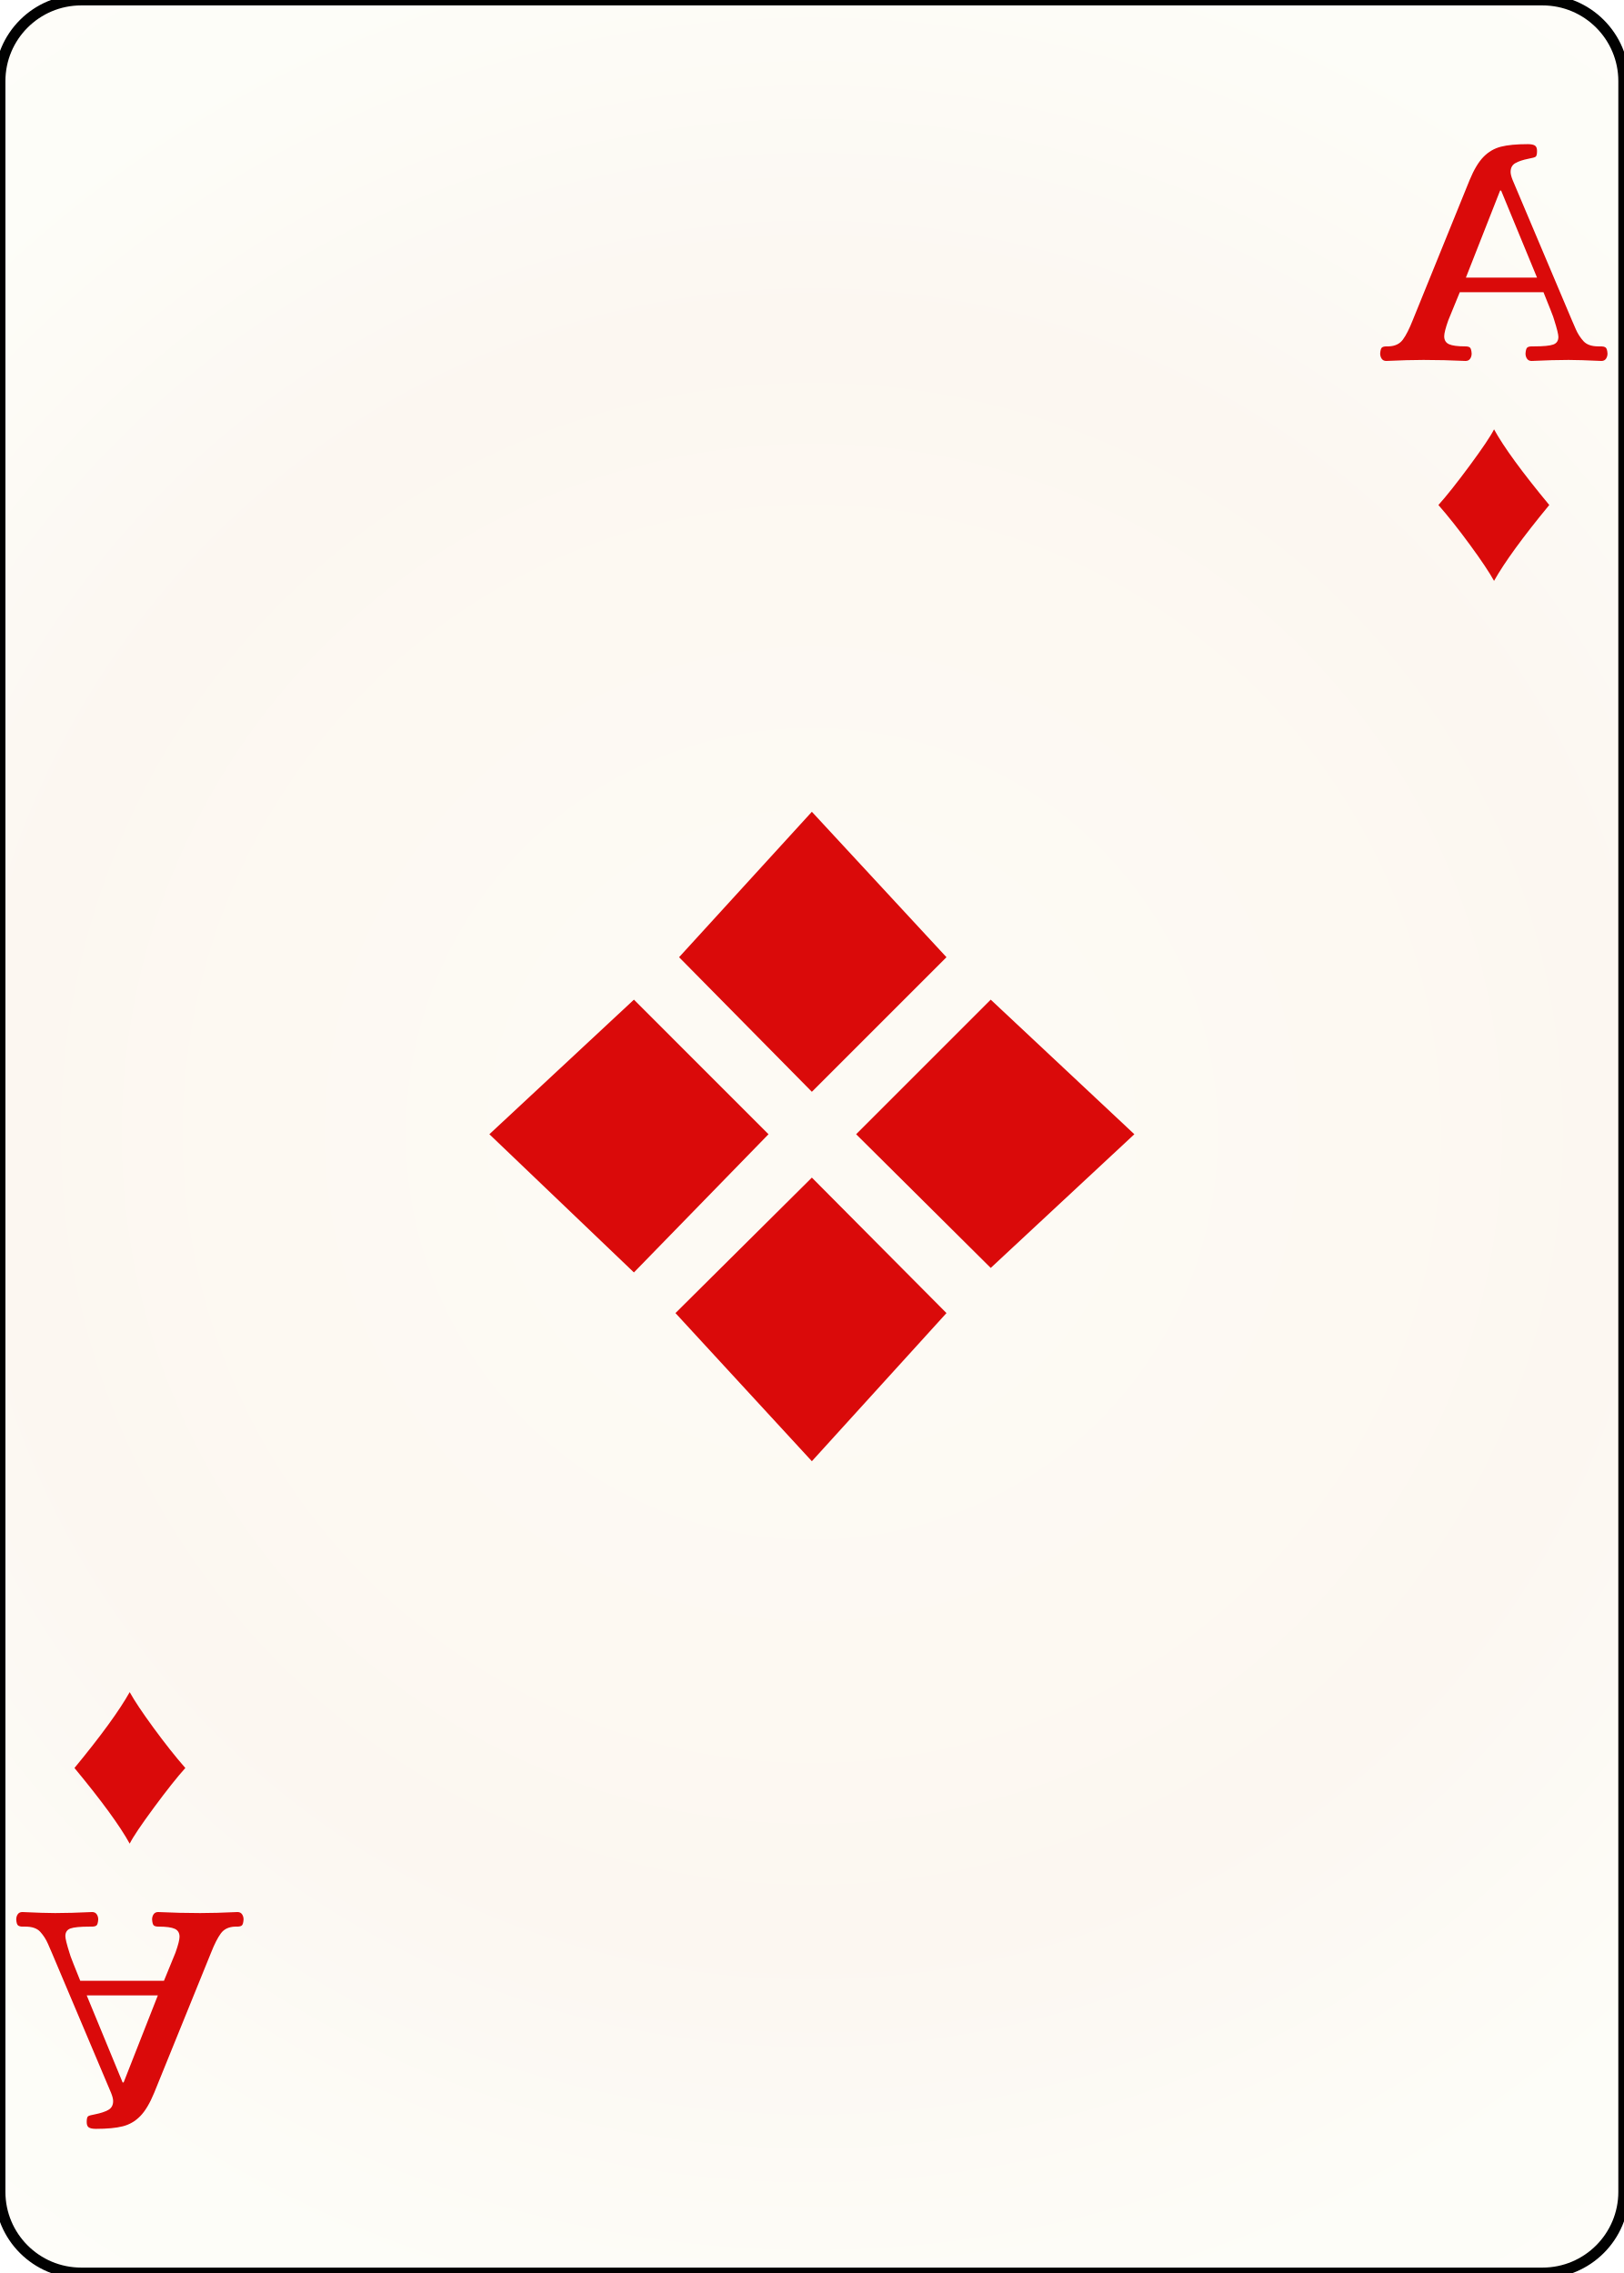
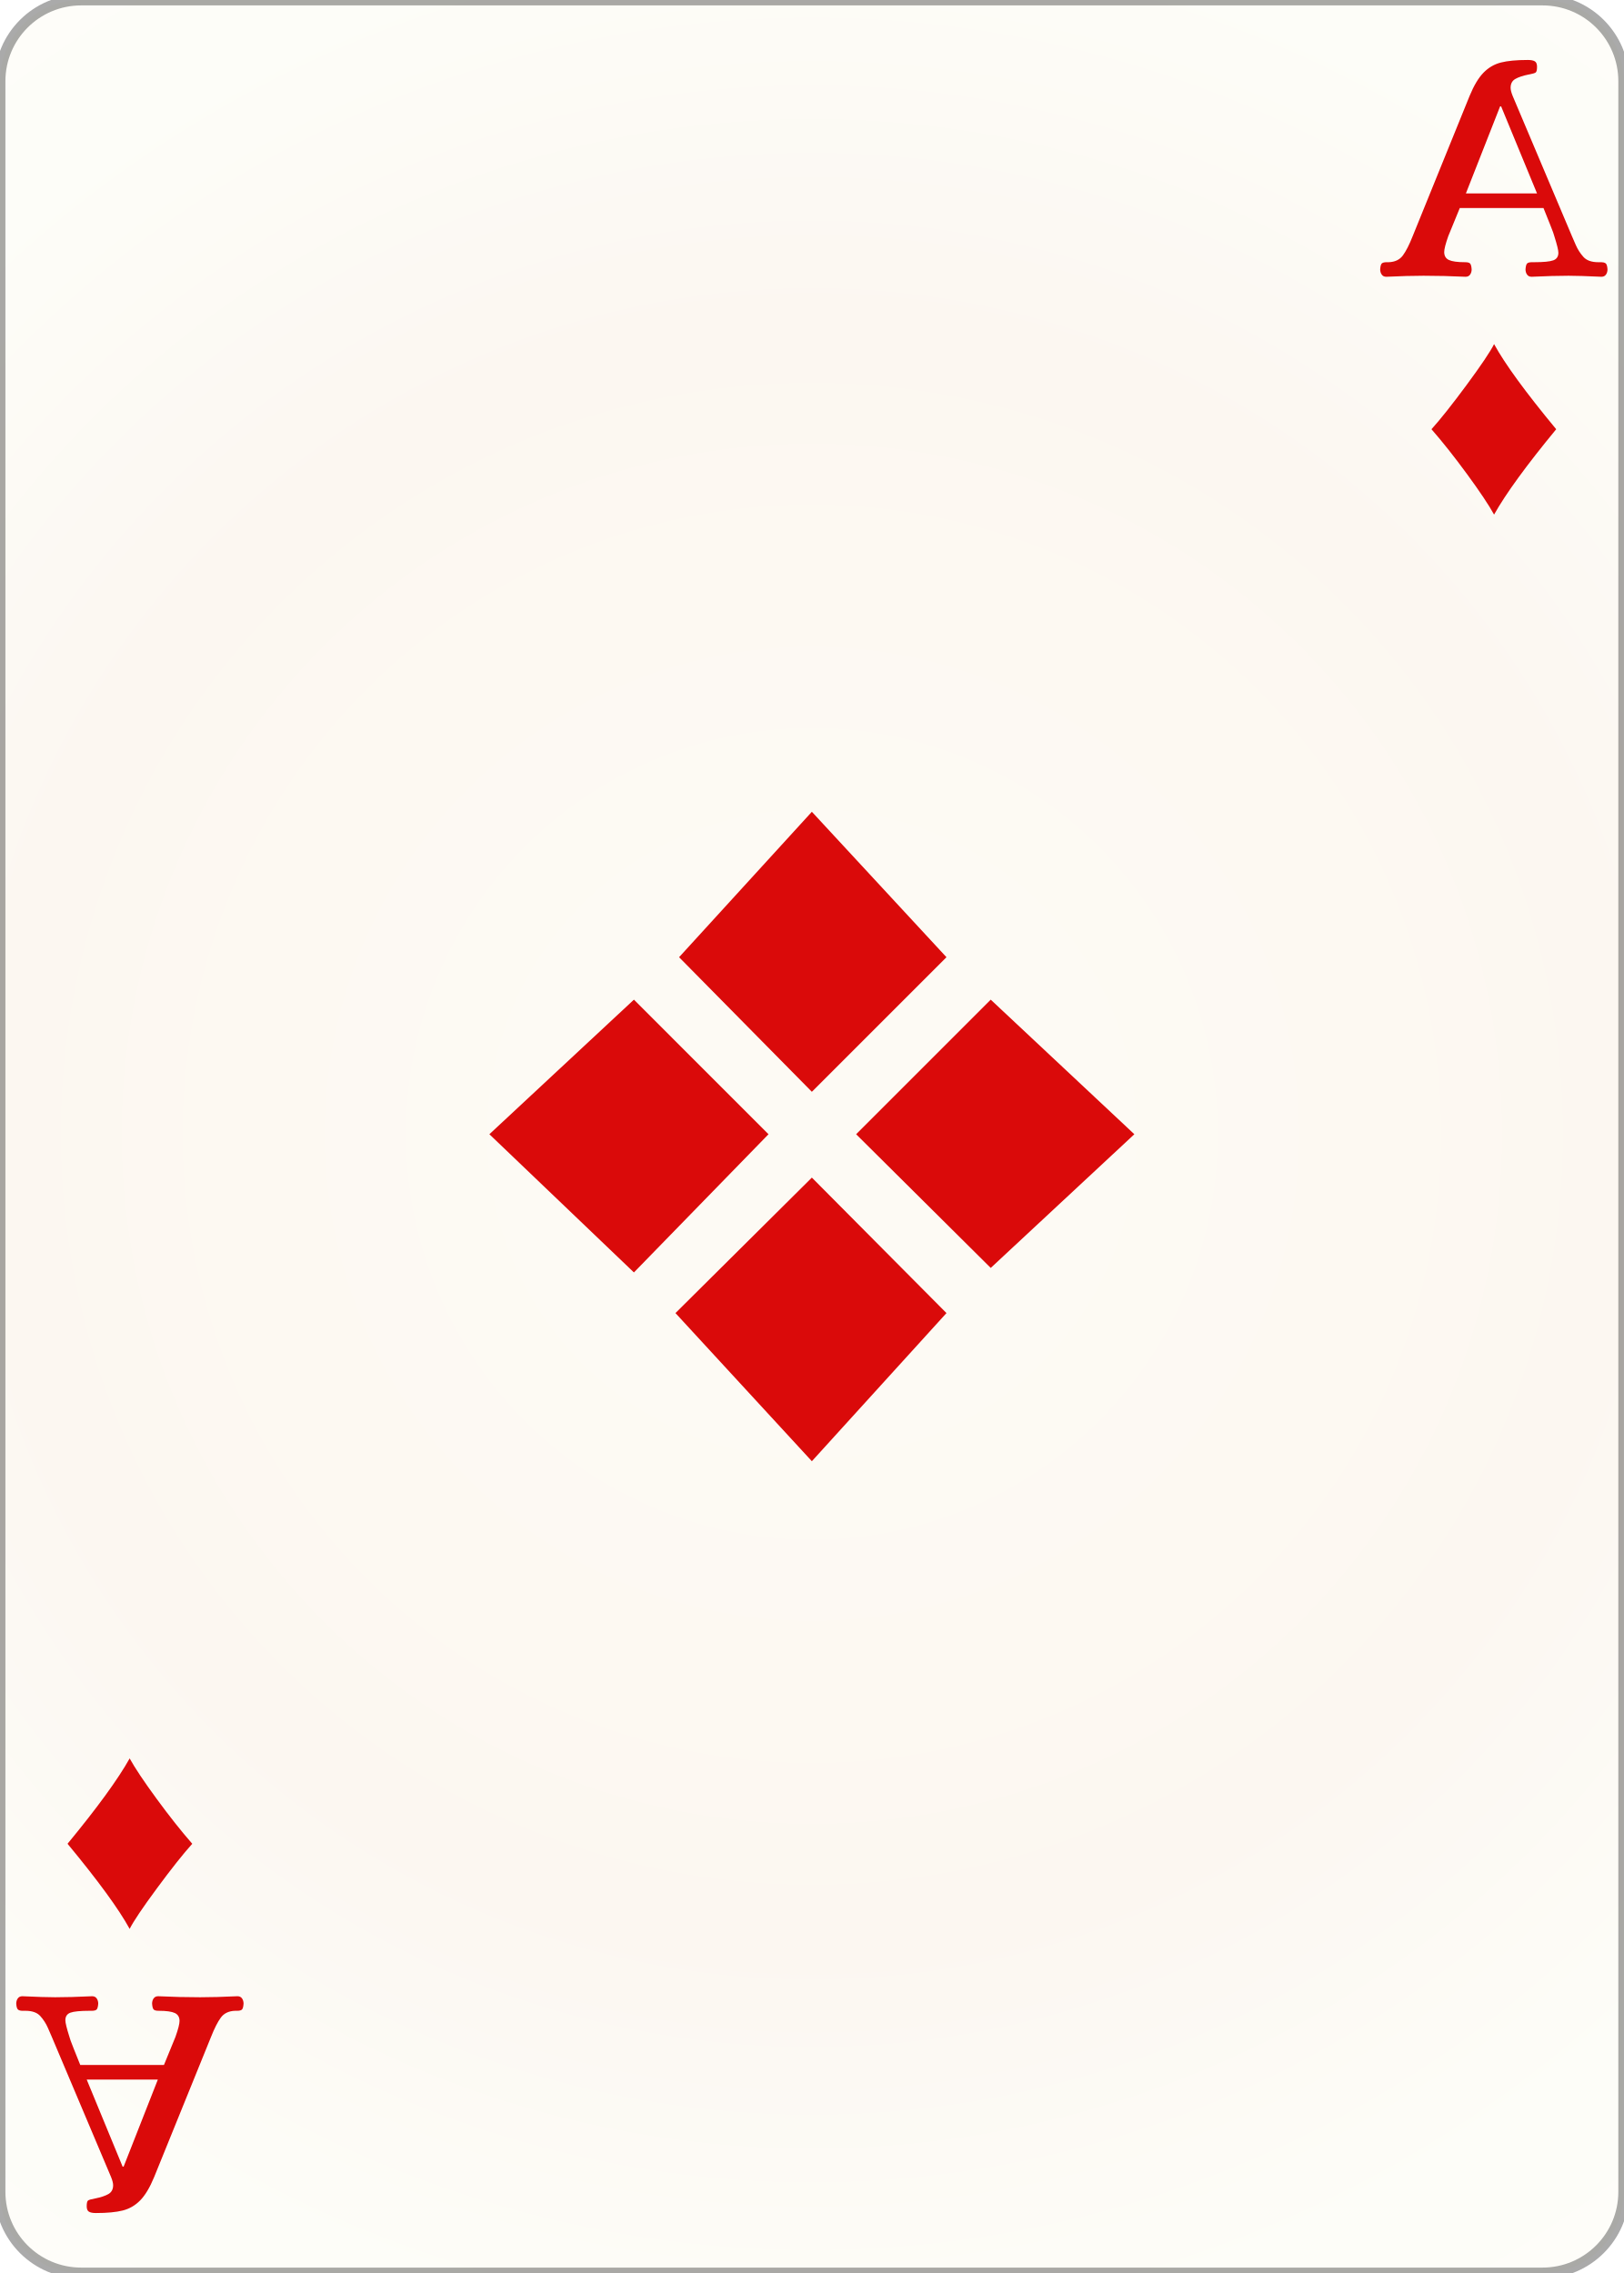
<svg width="150" height="210" id="card-webdiamond1">
  <radialGradient id="card-webwhitegradient" cx="75.0" cy="105.0" r="150" gradientTransform="matrix(1 0 0 1 0 -.25)" gradientUnits="userSpaceOnUse">
    <stop stop-color="#FDFAF4" offset=".15" />
    <stop stop-color="#FDF9F2" offset=".35" />
    <stop stop-color="#FCF7F1" offset=".5" />
    <stop stop-color="#FDFDF8" offset=".75" />
    <stop stop-color="#FFFDFA" offset="1" />
  </radialGradient>
-   <rect x="0" y="0" rx="7.5" ry="7.5" width="150" height="210.0" stroke="#010101" fill="url(#card-webwhitegradient)" />
+   <rect x="0" y="0" rx="7.5" ry="7.5" width="150" height="210.0" stroke="rgba(1,1,1,0.333)" fill="url(#card-webwhitegradient)" />
  <path d="M75.0 75.0L62.733 88.435L75.0 100.869L87.434 88.435ZM45.209 104.791L58.561 117.559L70.994 104.791L58.561 92.357ZM75.0 135.0L87.434 121.314L75.0 108.797L62.399 121.314ZM104.791 104.791L91.523 92.357L79.089 104.791L91.523 117.142Z" fill="#da0a0a" />
-   <path d="M148.359 33.145Q148.5 32.941 148.5 32.66Q148.469 32.19 148.312 32.096T147.937 32.002H147.655Q146.716 32.002 146.278 31.517T145.574 30.422T145.214 29.593L139.737 16.636Q139.549 16.166 139.549 15.885Q139.549 15.321 139.987 15.071T141.208 14.664Q141.74 14.57 141.865 14.476T141.99 13.944Q141.99 13.569 141.787 13.444T141.145 13.318Q139.58 13.318 138.657 13.553T137.045 14.492T135.762 16.636L130.504 29.593Q130.035 30.782 129.597 31.377T128.282 32.002H128.095Q127.782 32.002 127.656 32.112T127.5 32.66Q127.5 32.941 127.641 33.145T128.063 33.348Q130.066 33.254 131.506 33.254Q133.384 33.254 135.387 33.348Q135.668 33.348 135.809 33.145T135.95 32.66Q135.919 32.222 135.794 32.112T135.355 32.002Q134.291 32.002 133.853 31.799T133.415 31.064Q133.415 30.657 133.791 29.593L134.855 26.995H142.585Q143.367 28.935 143.477 29.248T143.586 29.593Q143.962 30.782 143.962 31.126Q143.962 31.658 143.493 31.83T141.709 32.002H141.521Q141.208 32.002 141.083 32.112T140.926 32.66Q140.926 32.941 141.067 33.145T141.49 33.348Q143.493 33.254 144.901 33.254Q145.902 33.254 147.937 33.348Q148.218 33.348 148.359 33.145ZM141.99 25.649H135.418L138.579 17.606H138.673Z" fill="#da0a0a" />
-   <path d="M138.019 39.667C137.708 40.29 136.955 41.409 135.761 43.026C134.567 44.642 133.606 45.852 132.879 46.657C133.788 47.695 134.765 48.929 135.809 50.356C136.854 51.784 137.591 52.888 138.019 53.667C138.98 51.953 140.681 49.617 143.121 46.657C140.616 43.632 138.915 41.302 138.019 39.667Z" fill="#da0a0a" />
-   <path d="M1.641 176.855Q1.5 177.059 1.5 177.34Q1.531 177.81 1.688 177.904T2.063 177.998H2.345Q3.284 177.998 3.722 178.483T4.426 179.578T4.786 180.407L10.263 193.364Q10.451 193.834 10.451 194.115Q10.451 194.679 10.013 194.929T8.792 195.336Q8.26 195.43 8.135 195.524T8.01 196.056Q8.01 196.431 8.213 196.556T8.855 196.682Q10.42 196.682 11.343 196.447T12.955 195.508T14.238 193.364L19.496 180.407Q19.965 179.218 20.403 178.623T21.718 177.998H21.905Q22.218 177.998 22.344 177.888T22.5 177.34Q22.5 177.059 22.359 176.855T21.937 176.652Q19.934 176.746 18.494 176.746Q16.616 176.746 14.613 176.652Q14.332 176.652 14.191 176.855T14.05 177.34Q14.081 177.778 14.206 177.888T14.645 177.998Q15.709 177.998 16.147 178.201T16.585 178.936Q16.585 179.343 16.209 180.407L15.145 183.005H7.415Q6.633 181.065 6.523 180.752T6.414 180.407Q6.038 179.218 6.038 178.874Q6.038 178.342 6.507 178.17T8.291 177.998H8.479Q8.792 177.998 8.917 177.888T9.074 177.34Q9.074 177.059 8.933 176.855T8.51 176.652Q6.507 176.746 5.099 176.746Q4.098 176.746 2.063 176.652Q1.782 176.652 1.641 176.855ZM8.01 184.351H14.582L11.421 192.394H11.327Z" fill="#da0a0a" />
-   <path d="M11.981 170.333C12.292 169.71 13.045 168.591 14.239 166.974C15.433 165.358 16.394 164.148 17.121 163.343C16.212 162.305 15.235 161.071 14.191 159.644C13.146 158.216 12.409 157.112 11.981 156.333C11.02 158.047 9.319 160.383 6.879 163.343C9.384 166.368 11.085 168.698 11.981 170.333Z" fill="#da0a0a" />
+   <path d="M148.359 25.367Q148.5 25.163 148.5 24.882Q148.469 24.412 148.312 24.318T147.937 24.225H147.655Q146.716 24.225 146.278 23.739T145.574 22.644T145.214 21.815L139.737 8.858Q139.549 8.388 139.549 8.107Q139.549 7.543 139.987 7.293T141.208 6.886Q141.74 6.792 141.865 6.698T141.99 6.166Q141.99 5.791 141.787 5.666T141.145 5.54Q139.58 5.54 138.657 5.775T137.045 6.714T135.762 8.858L130.504 21.815Q130.035 23.004 129.597 23.599T128.282 24.225H128.095Q127.782 24.225 127.656 24.334T127.5 24.882Q127.5 25.163 127.641 25.367T128.063 25.57Q130.066 25.476 131.506 25.476Q133.384 25.476 135.387 25.57Q135.668 25.57 135.809 25.367T135.95 24.882Q135.919 24.444 135.794 24.334T135.355 24.225Q134.291 24.225 133.853 24.021T133.415 23.286Q133.415 22.879 133.791 21.815L134.855 19.217H142.585Q143.367 21.157 143.477 21.47T143.586 21.815Q143.962 23.004 143.962 23.348Q143.962 23.88 143.493 24.052T141.709 24.225H141.521Q141.208 24.225 141.083 24.334T140.926 24.882Q140.926 25.163 141.067 25.367T141.49 25.57Q143.493 25.476 144.901 25.476Q145.902 25.476 147.937 25.57Q148.218 25.57 148.359 25.367ZM141.99 17.871H135.418L138.579 9.828H138.673Z" fill="#da0a0a" />
+   <path d="M138.022 31.792C137.671 32.493 136.824 33.752 135.481 35.57C134.137 37.389 133.057 38.75 132.239 39.656C133.261 40.824 134.36 42.211 135.536 43.818C136.711 45.424 137.54 46.665 138.022 47.542C139.103 45.614 141.016 42.985 143.761 39.656C140.943 36.253 139.03 33.632 138.022 31.792Z" fill="#da0a0a" />
+   <path d="M1.641 184.633Q1.5 184.837 1.5 185.118Q1.531 185.588 1.688 185.682T2.063 185.775H2.345Q3.284 185.775 3.722 186.261T4.426 187.356T4.786 188.185L10.263 201.142Q10.451 201.612 10.451 201.893Q10.451 202.457 10.013 202.707T8.792 203.114Q8.26 203.208 8.135 203.302T8.01 203.834Q8.01 204.209 8.213 204.334T8.855 204.46Q10.42 204.46 11.343 204.225T12.955 203.286T14.238 201.142L19.496 188.185Q19.965 186.996 20.403 186.401T21.718 185.775H21.905Q22.218 185.775 22.344 185.666T22.5 185.118Q22.5 184.837 22.359 184.633T21.937 184.43Q19.934 184.524 18.494 184.524Q16.616 184.524 14.613 184.43Q14.332 184.43 14.191 184.633T14.05 185.118Q14.081 185.556 14.206 185.666T14.645 185.775Q15.709 185.775 16.147 185.979T16.585 186.714Q16.585 187.121 16.209 188.185L15.145 190.783H7.415Q6.633 188.843 6.523 188.53T6.414 188.185Q6.038 186.996 6.038 186.652Q6.038 186.12 6.507 185.948T8.291 185.775H8.479Q8.792 185.775 8.917 185.666T9.074 185.118Q9.074 184.837 8.933 184.633T8.51 184.43Q6.507 184.524 5.099 184.524Q4.098 184.524 2.063 184.43Q1.782 184.43 1.641 184.633ZM8.01 192.129H14.582L11.421 200.172H11.327Z" fill="#da0a0a" />
+   <path d="M11.978 178.208C12.329 177.507 13.176 176.248 14.519 174.43C15.863 172.611 16.943 171.25 17.761 170.344C16.739 169.176 15.64 167.789 14.464 166.182C13.289 164.576 12.46 163.335 11.978 162.458C10.897 164.386 8.984 167.015 6.239 170.344C9.057 173.747 10.97 176.368 11.978 178.208Z" fill="#da0a0a" />
</svg>
